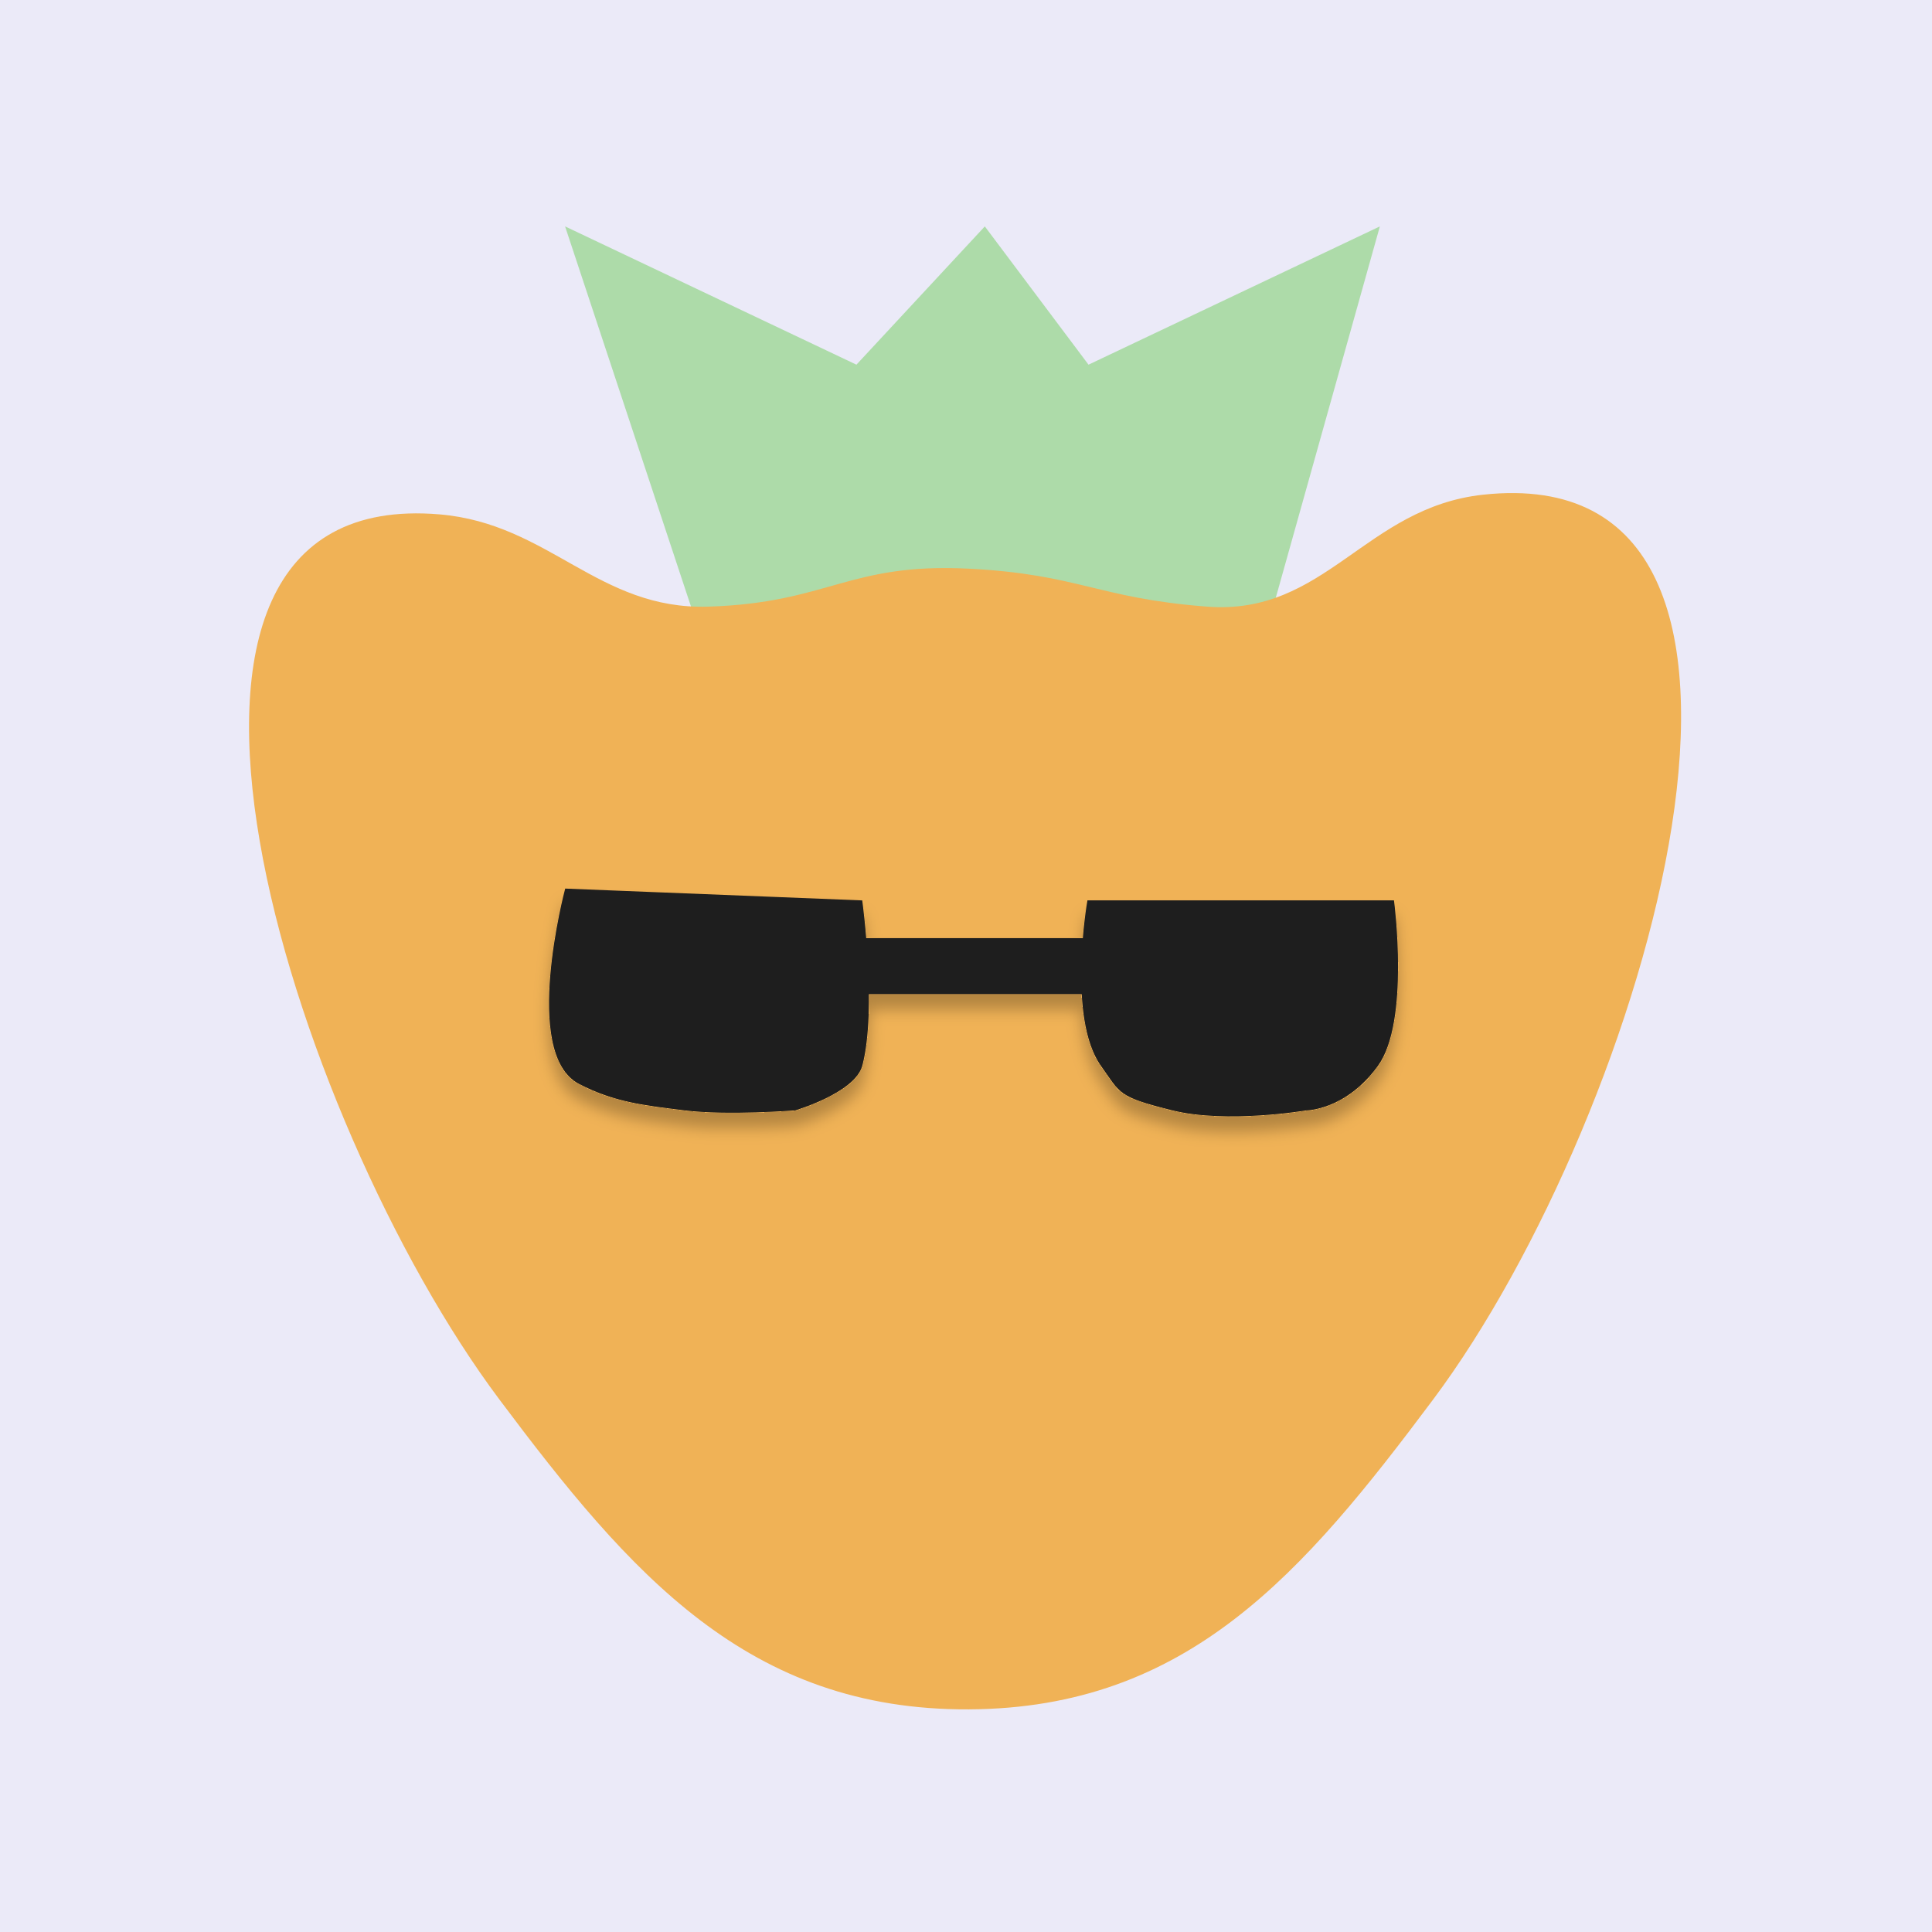
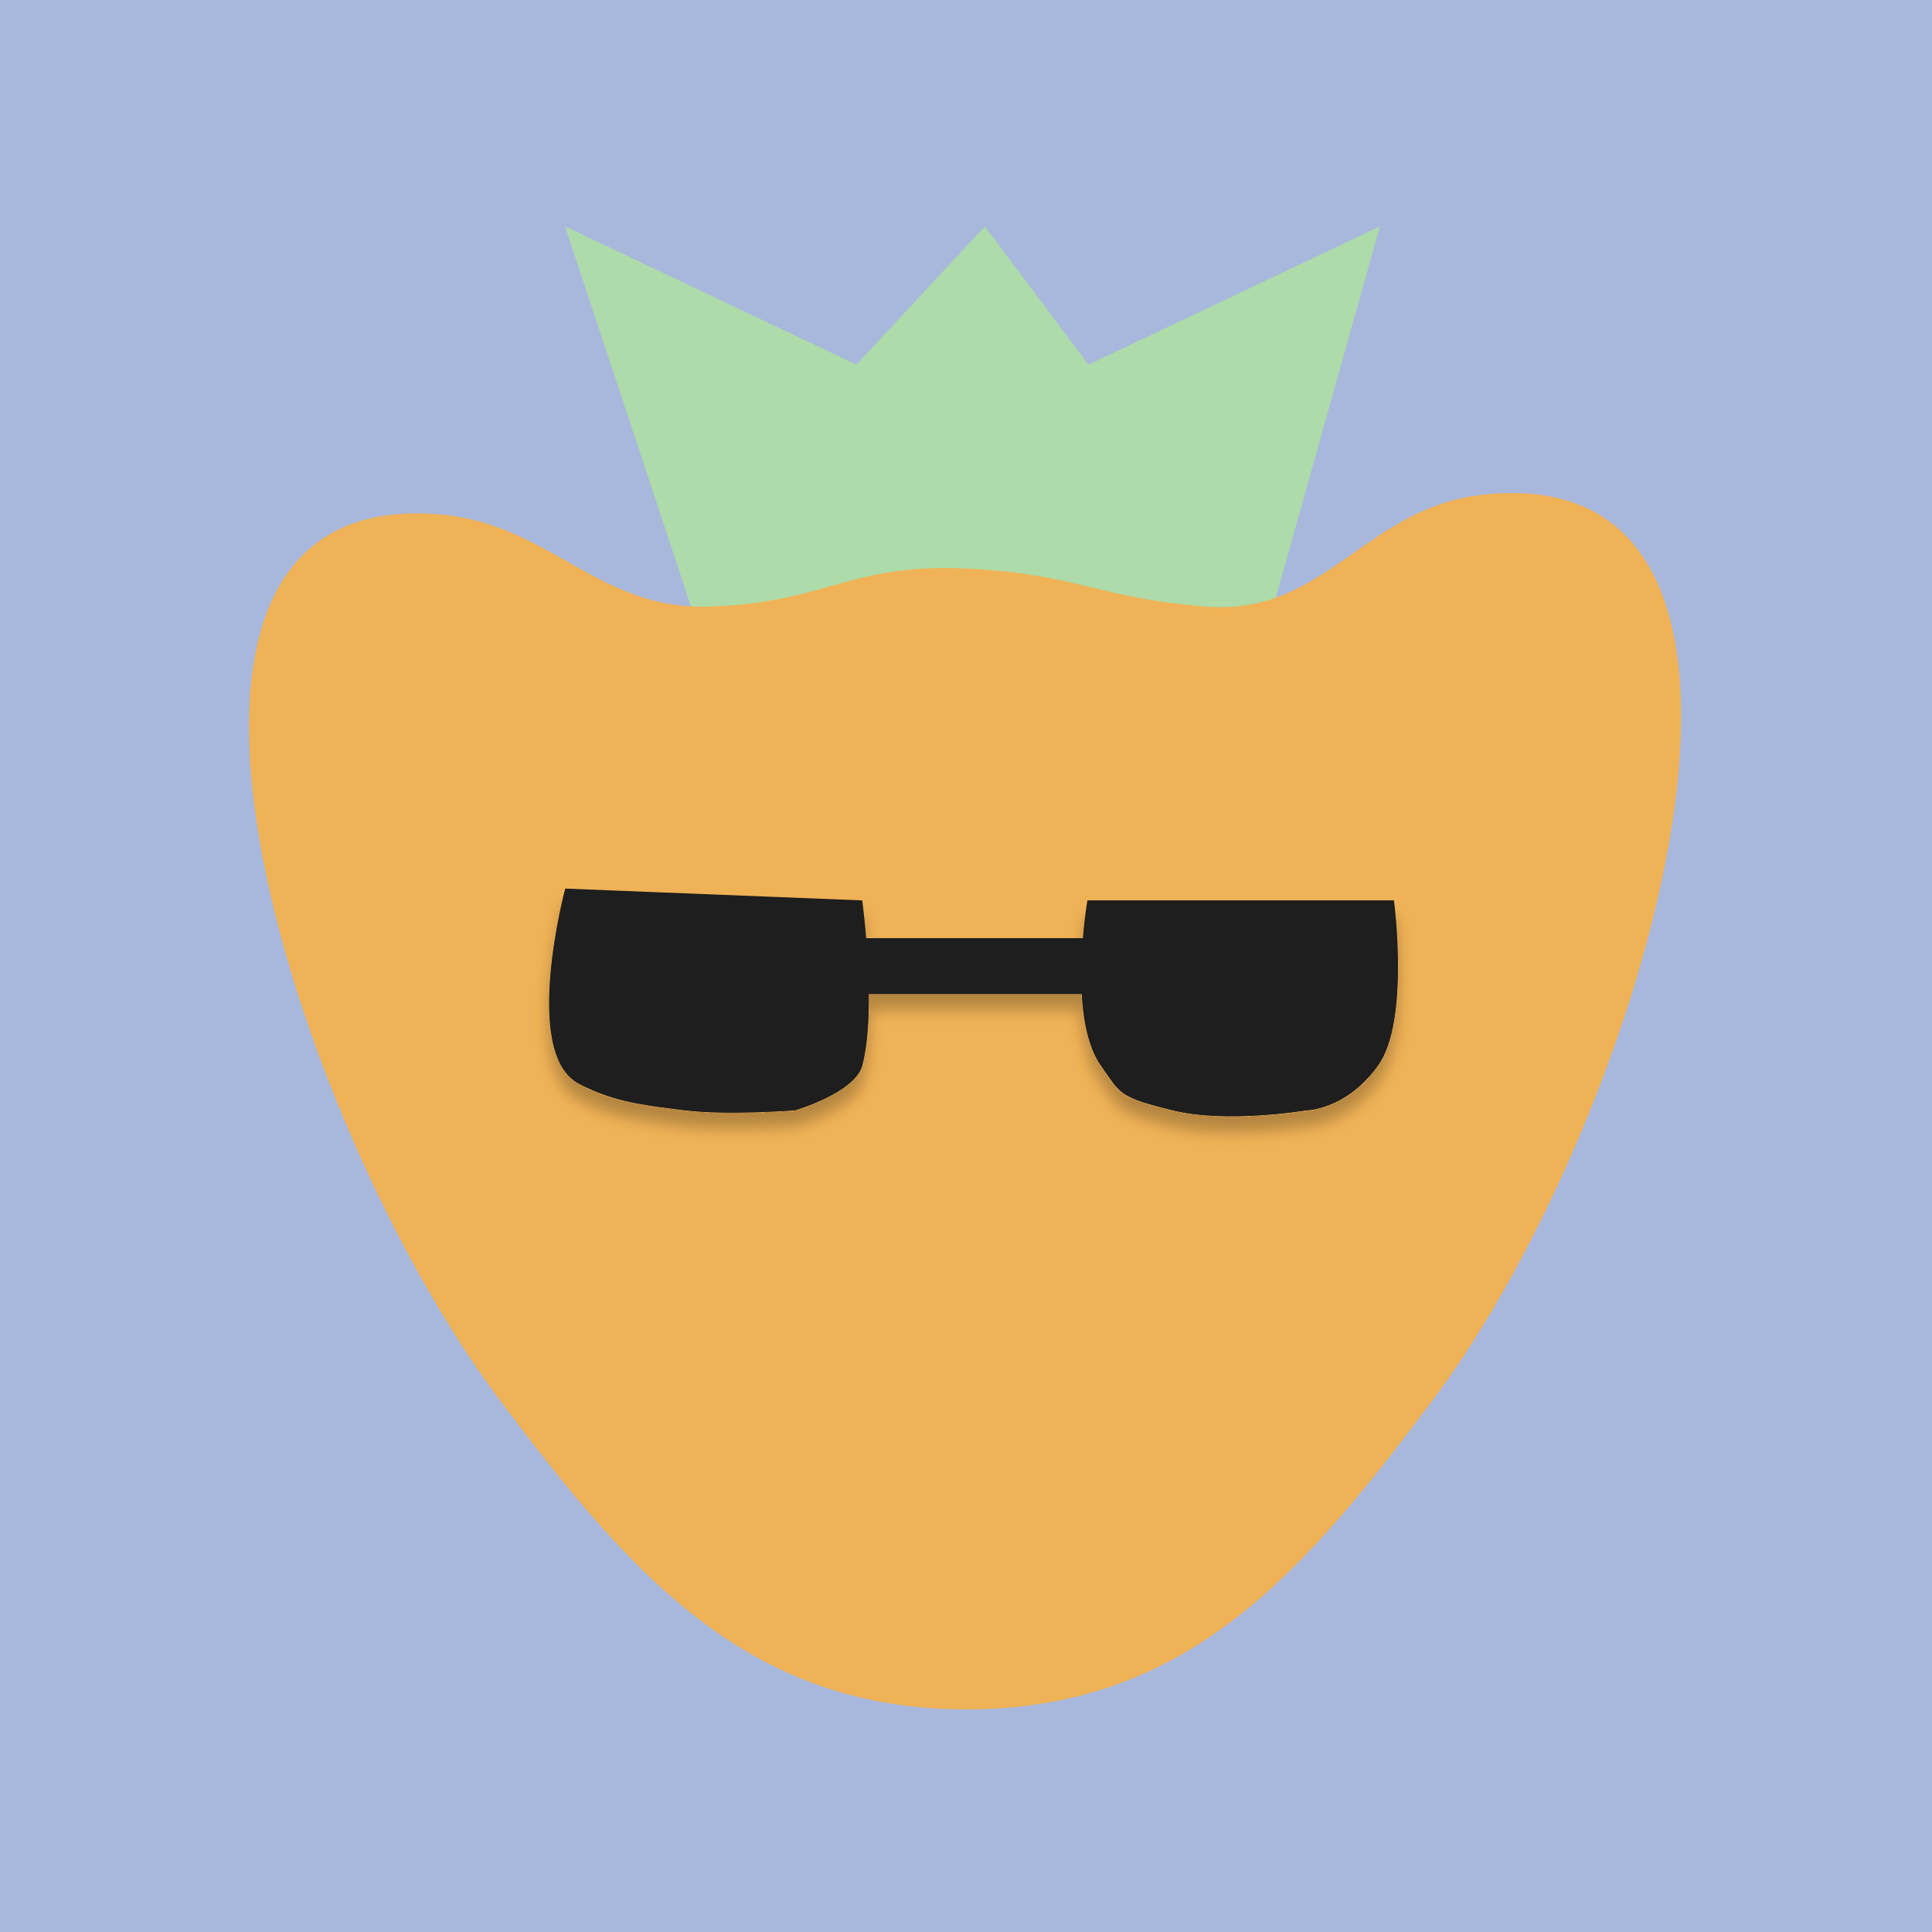
<svg xmlns="http://www.w3.org/2000/svg" width="512" height="512" viewBox="0 0 512 512" fill="none">
-   <rect width="512" height="512" fill="#EBEAF8" />
+   <rect width="512" height="512" fill="#A8B8DC" />
  <path d="M149.753 60L217.802 265.456H308.098L365.678 60L288.469 96.642L260.987 60L226.963 96.642L149.753 60Z" fill="#ADDBA9" />
  <path d="M187.703 160.765C158.542 161.671 145.548 138.775 116.479 136.314C23.605 128.454 77.02 297.011 132.357 370.895C167.069 417.24 198.262 453.284 256.733 452.998C314.776 452.715 345.375 416.934 379.786 370.895C436.236 295.371 487.661 120.822 393.018 131.102C361.772 134.495 351.215 163.184 319.876 160.765C290.717 158.515 285.943 152.188 256.733 150.705C224.856 149.086 219.607 159.774 187.703 160.765Z" fill="#F0B256" />
  <g filter="url(#filter0_d_2005_13)">
    <path d="M150.164 236L228.06 239.1C228.06 239.1 228.618 243.206 229.097 249.11H287.418C287.883 243.247 288.603 239.1 288.603 239.1H368.975C368.975 239.1 373.123 270.67 364.731 282.22C356.339 293.77 346.149 293.77 346.149 293.77C346.149 293.77 325.168 297.34 310.782 293.77C296.395 290.2 297.365 289.456 292.199 282.22C288.839 277.513 287.501 270.224 287.139 262.97H229.763C229.831 269.833 229.442 276.894 228.06 282.22C226.261 289.15 210.676 293.77 210.676 293.77C210.676 293.77 192.805 295.174 181.496 293.77C170.405 292.394 162.964 291.585 153.729 286.84C138.744 279.14 150.164 236 150.164 236Z" fill="#1E1E1E" />
    <path d="M287.418 249.11L287.058 256.04M290.401 256.04V249.11H228.06V256.04V262.97H290.401L293.398 251.42M150.164 236L228.06 239.1C228.06 239.1 231.909 267.386 228.06 282.22C226.261 289.15 210.676 293.77 210.676 293.77C210.676 293.77 192.805 295.174 181.496 293.77C170.405 292.394 162.964 291.585 153.729 286.84C138.744 279.14 150.164 236 150.164 236ZM288.603 239.1C288.603 239.1 283.288 269.739 292.199 282.22C297.365 289.456 296.395 290.2 310.782 293.77C325.168 297.34 346.149 293.77 346.149 293.77C346.149 293.77 356.339 293.77 364.731 282.22C373.123 270.67 368.975 239.1 368.975 239.1H288.603Z" stroke="#1E1E1E" />
  </g>
  <defs>
    <filter id="filter0_d_2005_13" x="141.5" y="235.484" width="233" height="68.373" filterUnits="userSpaceOnUse" color-interpolation-filters="sRGB">
      <feFlood flood-opacity="0" result="BackgroundImageFix" />
      <feColorMatrix in="SourceAlpha" type="matrix" values="0 0 0 0 0 0 0 0 0 0 0 0 0 0 0 0 0 0 127 0" result="hardAlpha" />
      <feOffset dy="4" />
      <feGaussianBlur stdDeviation="2" />
      <feComposite in2="hardAlpha" operator="out" />
      <feColorMatrix type="matrix" values="0 0 0 0 0 0 0 0 0 0 0 0 0 0 0 0 0 0 0.25 0" />
      <feBlend mode="normal" in2="BackgroundImageFix" result="effect1_dropShadow_2005_13" />
      <feBlend mode="normal" in="SourceGraphic" in2="effect1_dropShadow_2005_13" result="shape" />
    </filter>
  </defs>
</svg>
